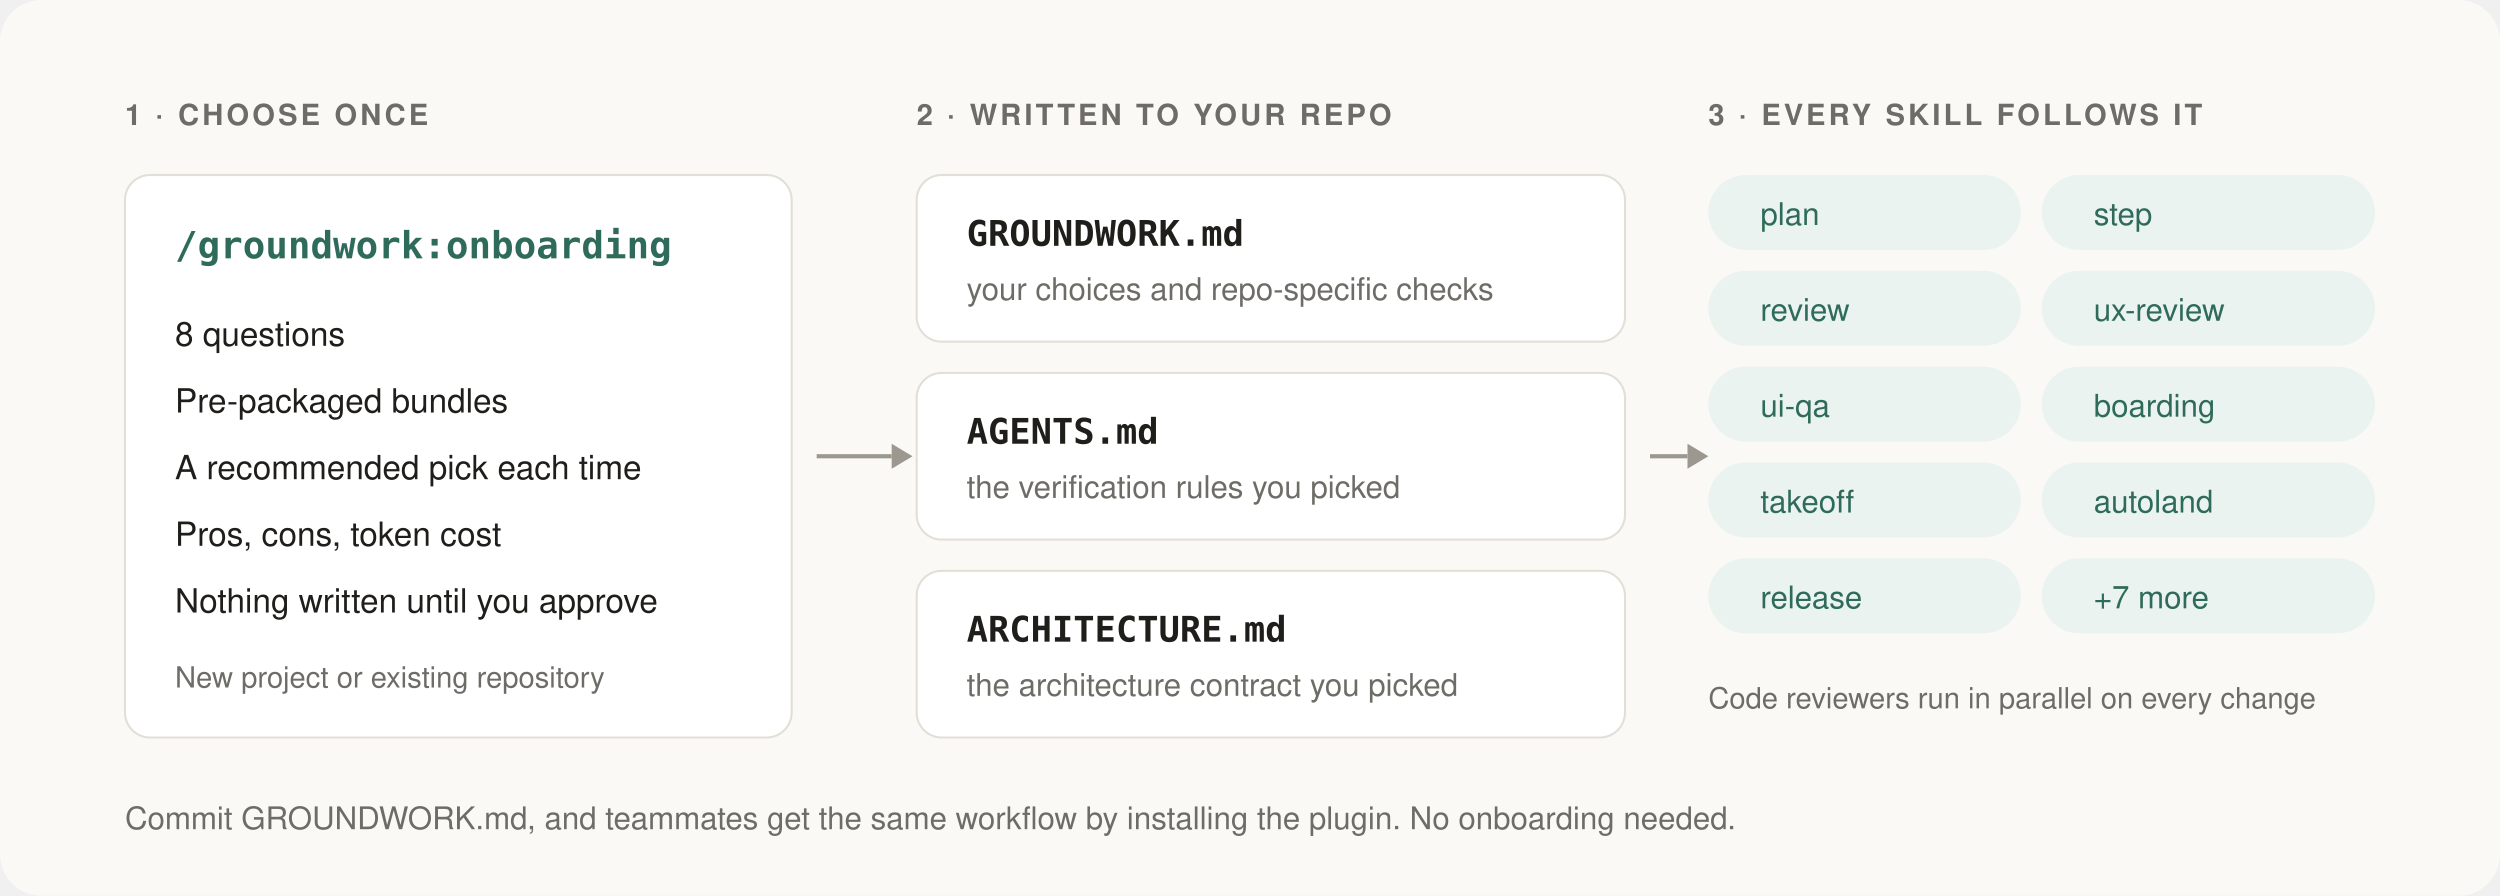
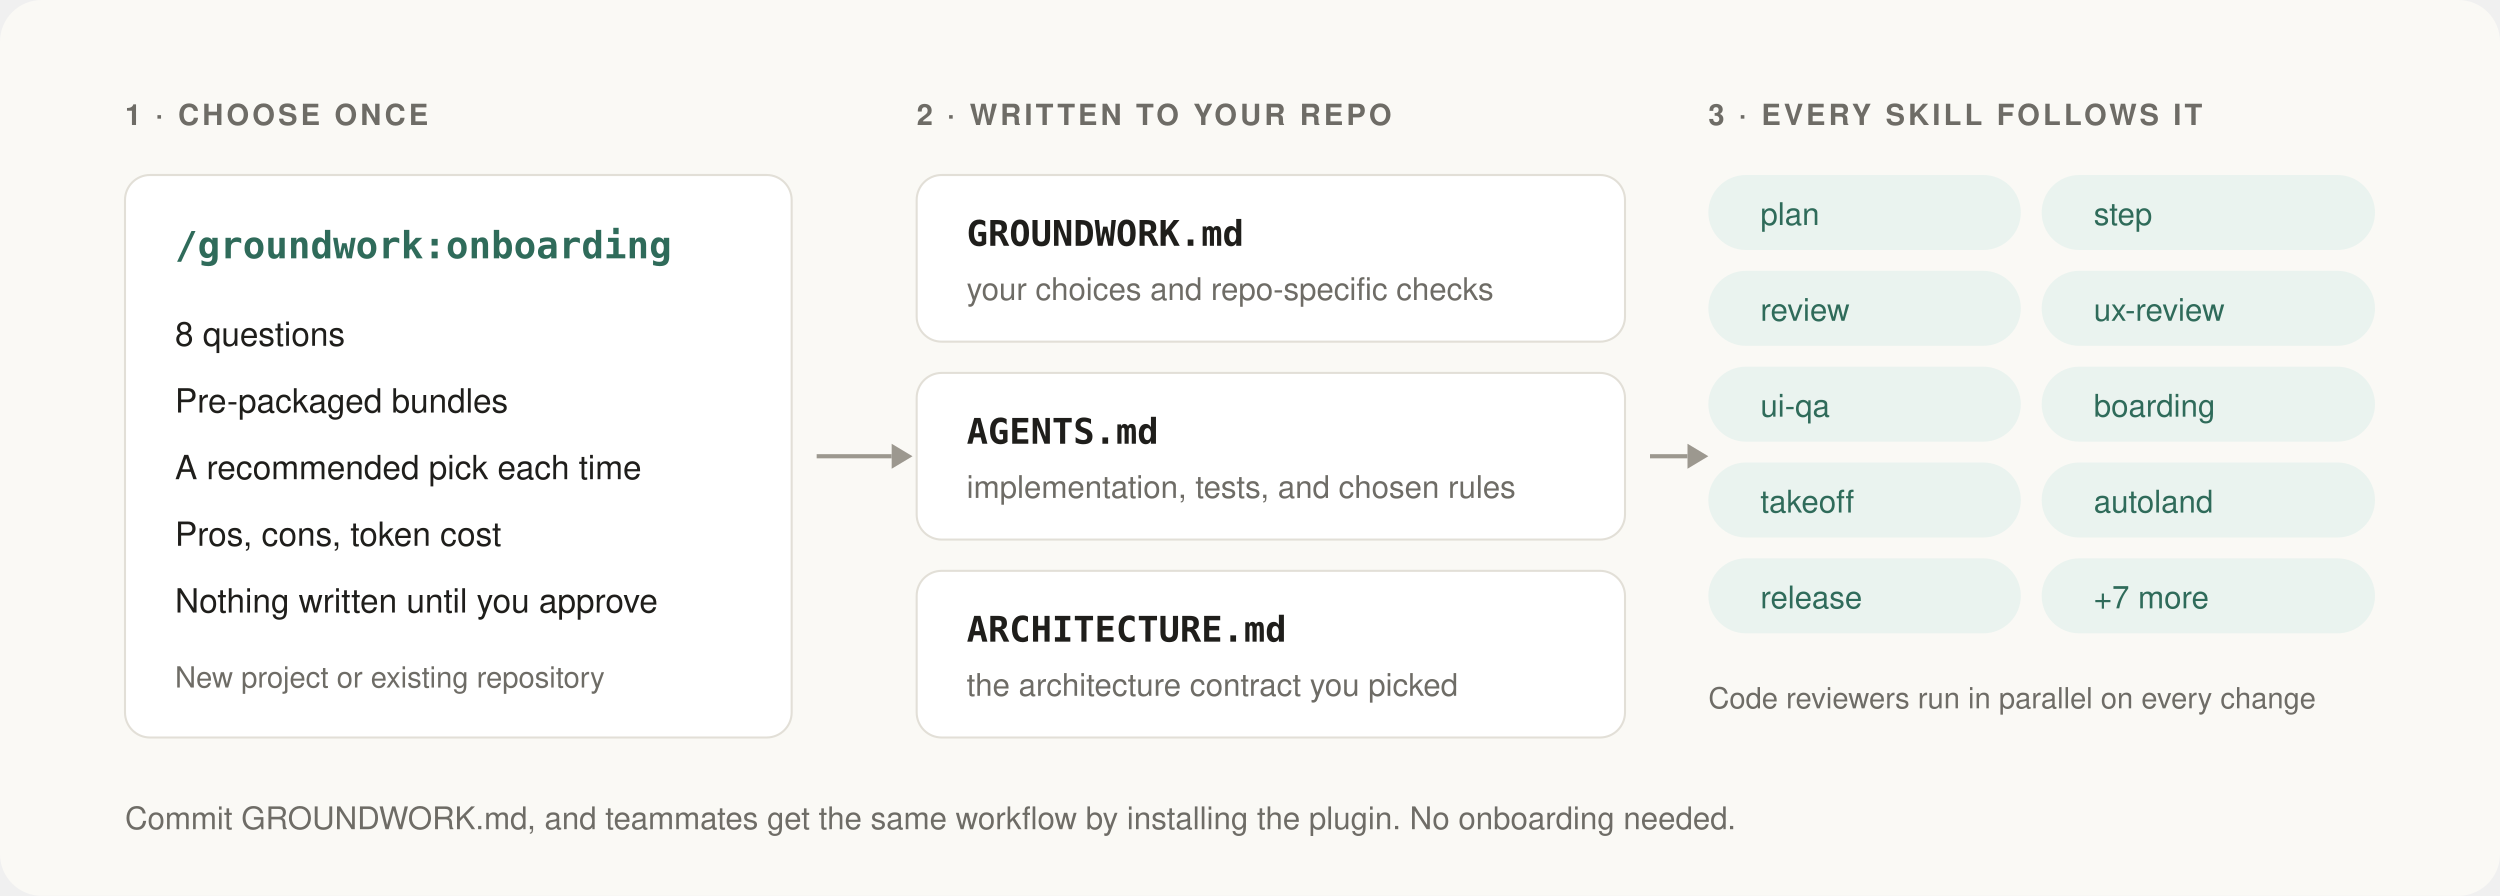
<svg xmlns="http://www.w3.org/2000/svg" width="1200" height="430" viewBox="0 0 1200 430" role="img" aria-labelledby="t d">
  <style>
    .bg{fill:#FAF9F5}.card{fill:#FFFFFF;stroke:#E2DFD7}.ink{fill:#1F1E1B}.mute{fill:#6E6C66}.acc{fill:#2F6B5A}.chip{fill:#EAF3EF}.arrow{stroke:#9C988F;fill:none}.head{fill:#9C988F}
    @media (prefers-color-scheme: dark){
      .bg{fill:#151513}.card{fill:#1F1E1B;stroke:#35332E}.ink{fill:#F3F1EB}.mute{fill:#A29F97}.acc{fill:#8CC7B3}.chip{fill:#1F2D28}.arrow{stroke:#77746C}.head{fill:#77746C}
    }
    text{font-family:-apple-system,BlinkMacSystemFont,"Segoe UI",Helvetica,Arial,sans-serif}
    .mono{font-family:ui-monospace,SFMono-Regular,Menlo,Consolas,monospace}
  </style>
  <rect class="bg" width="1200" height="430" rx="20" />
  <text class="mute" x="60" y="60" font-size="14" font-weight="600" letter-spacing="1.5">1 · CHOOSE ONCE</text>
  <text class="mute" x="440" y="60" font-size="14" font-weight="600" letter-spacing="1.5">2 · WRITTEN TO YOUR REPO</text>
  <text class="mute" x="820" y="60" font-size="14" font-weight="600" letter-spacing="1.5">3 · EVERY SKILL FOLLOWS IT</text>
  <rect class="card" x="60" y="84" width="320" height="270" rx="12" />
  <text class="acc mono" x="84" y="124" font-size="18" font-weight="600">/groundwork:onboarding</text>
  <g class="ink" font-size="16">
    <text x="84" y="166">8 questions</text>
    <text x="84" y="198">Pre-packaged bundles</text>
    <text x="84" y="230">A recommended pick each time</text>
    <text x="84" y="262">Pros, cons, token cost</text>
    <text x="84" y="294">Nothing written until you approve</text>
  </g>
  <text class="mute" x="84" y="330" font-size="14">New project or existing repository</text>
  <path class="arrow" d="M392 219h36" stroke-width="2" />
  <path class="head" d="M428 213l10 6-10 6z" />
  <g font-size="15">
    <rect class="card" x="440" y="84" width="340" height="80" rx="12" />
    <text class="ink mono" x="464" y="118" font-size="17" font-weight="600">GROUNDWORK.md</text>
    <text class="mute" x="464" y="144">your choices and repo-specific checks</text>
    <rect class="card" x="440" y="179" width="340" height="80" rx="12" />
    <text class="ink mono" x="464" y="213" font-size="17" font-weight="600">AGENTS.md</text>
-     <text class="mute" x="464" y="239">the verification rules you picked</text>
+     <text class="mute" x="464" y="239">implementation, tests, and chosen rules</text>
    <rect class="card" x="440" y="274" width="340" height="80" rx="12" />
    <text class="ink mono" x="464" y="308" font-size="17" font-weight="600">ARCHITECTURE.md</text>
    <text class="mute" x="464" y="334">the architecture contract you picked</text>
  </g>
  <path class="arrow" d="M792 219h18" stroke-width="2" />
  <path class="head" d="M810 213l10 6-10 6z" />
  <g class="mono" font-size="15">
    <rect class="chip" x="820" y="84" width="150" height="36" rx="18" />
    <text class="acc" x="845" y="108">plan</text>
    <rect class="chip" x="980" y="84" width="160" height="36" rx="18" />
    <text class="acc" x="1005" y="108">step</text>
    <rect class="chip" x="820" y="130" width="150" height="36" rx="18" />
    <text class="acc" x="845" y="154">review</text>
    <rect class="chip" x="980" y="130" width="160" height="36" rx="18" />
    <text class="acc" x="1005" y="154">ux-review</text>
    <rect class="chip" x="820" y="176" width="150" height="36" rx="18" />
    <text class="acc" x="845" y="200">ui-qa</text>
    <rect class="chip" x="980" y="176" width="160" height="36" rx="18" />
    <text class="acc" x="1005" y="200">boarding</text>
    <rect class="chip" x="820" y="222" width="150" height="36" rx="18" />
    <text class="acc" x="845" y="246">takeoff</text>
    <rect class="chip" x="980" y="222" width="160" height="36" rx="18" />
    <text class="acc" x="1005" y="246">autoland</text>
    <rect class="chip" x="820" y="268" width="150" height="36" rx="18" />
    <text class="acc" x="845" y="292">release</text>
    <rect class="chip" x="980" y="268" width="160" height="36" rx="18" />
    <text class="acc" x="1005" y="292">+7 more</text>
  </g>
  <text class="mute" x="820" y="340" font-size="14">Code reviewers run in parallel on every change</text>
  <text class="mute" x="60" y="398" font-size="15">Commit GROUNDWORK.md, and teammates get the same workflow by installing the plugin. No onboarding needed.</text>
</svg>
